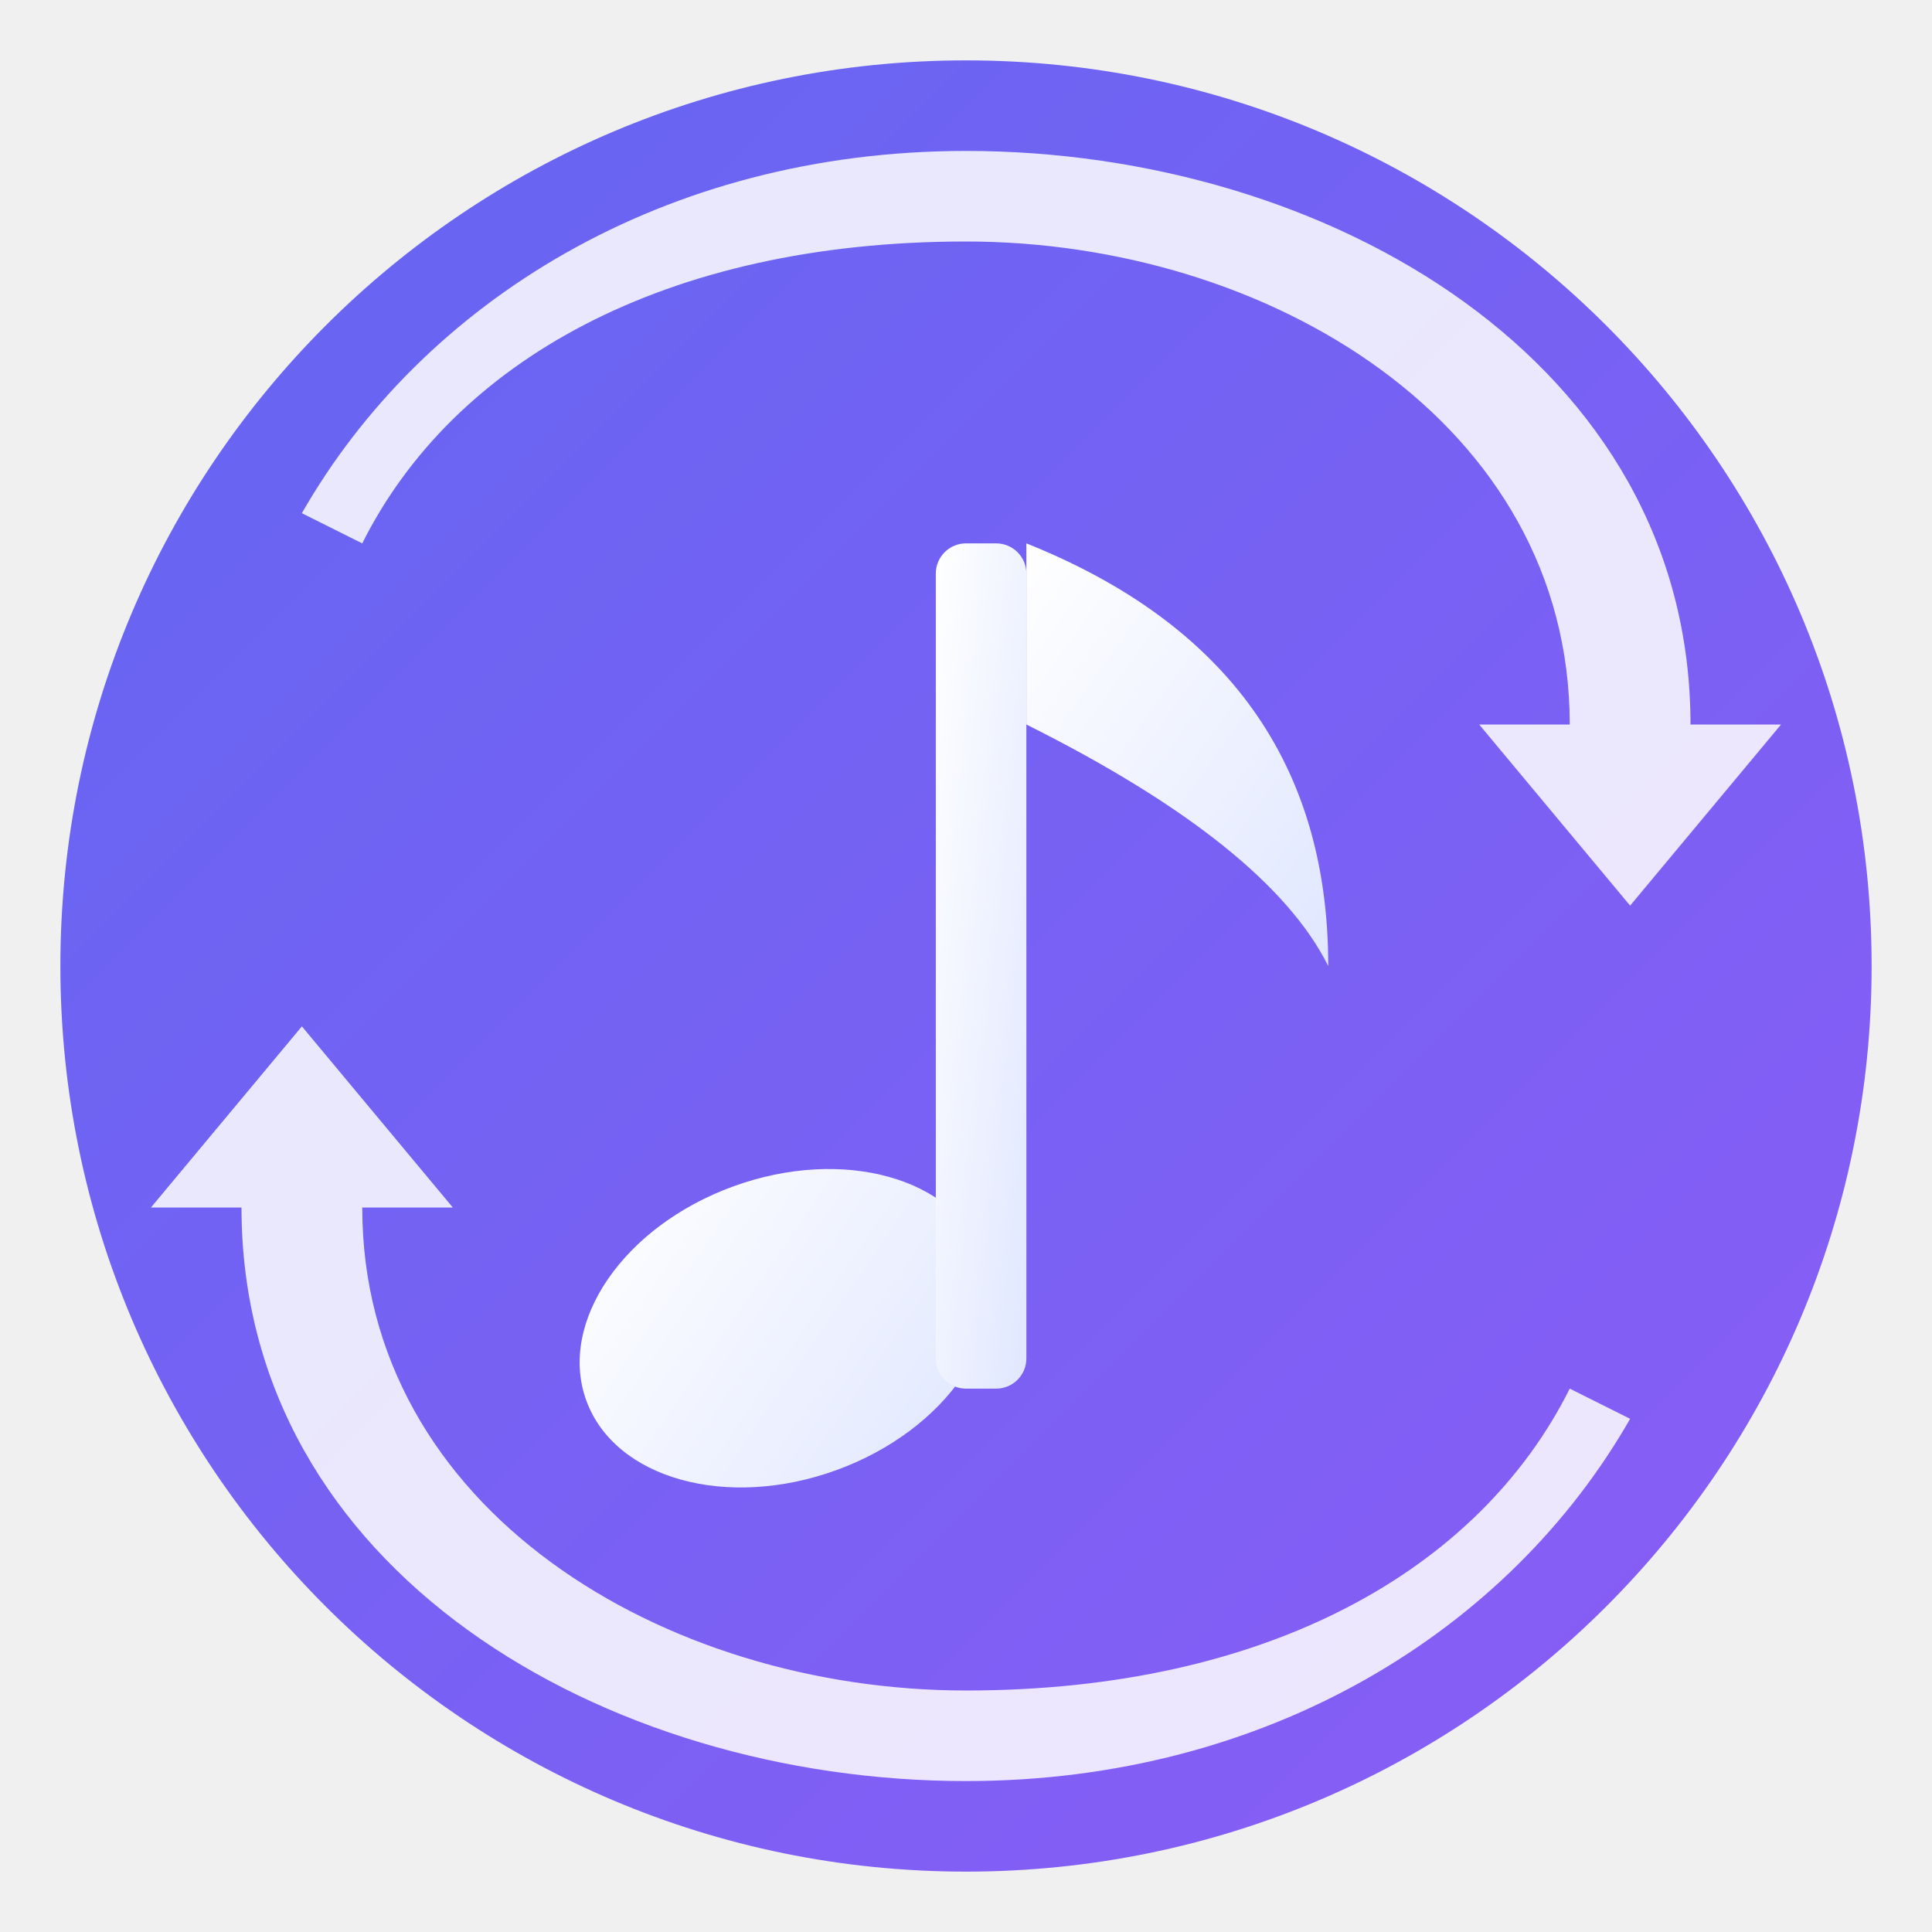
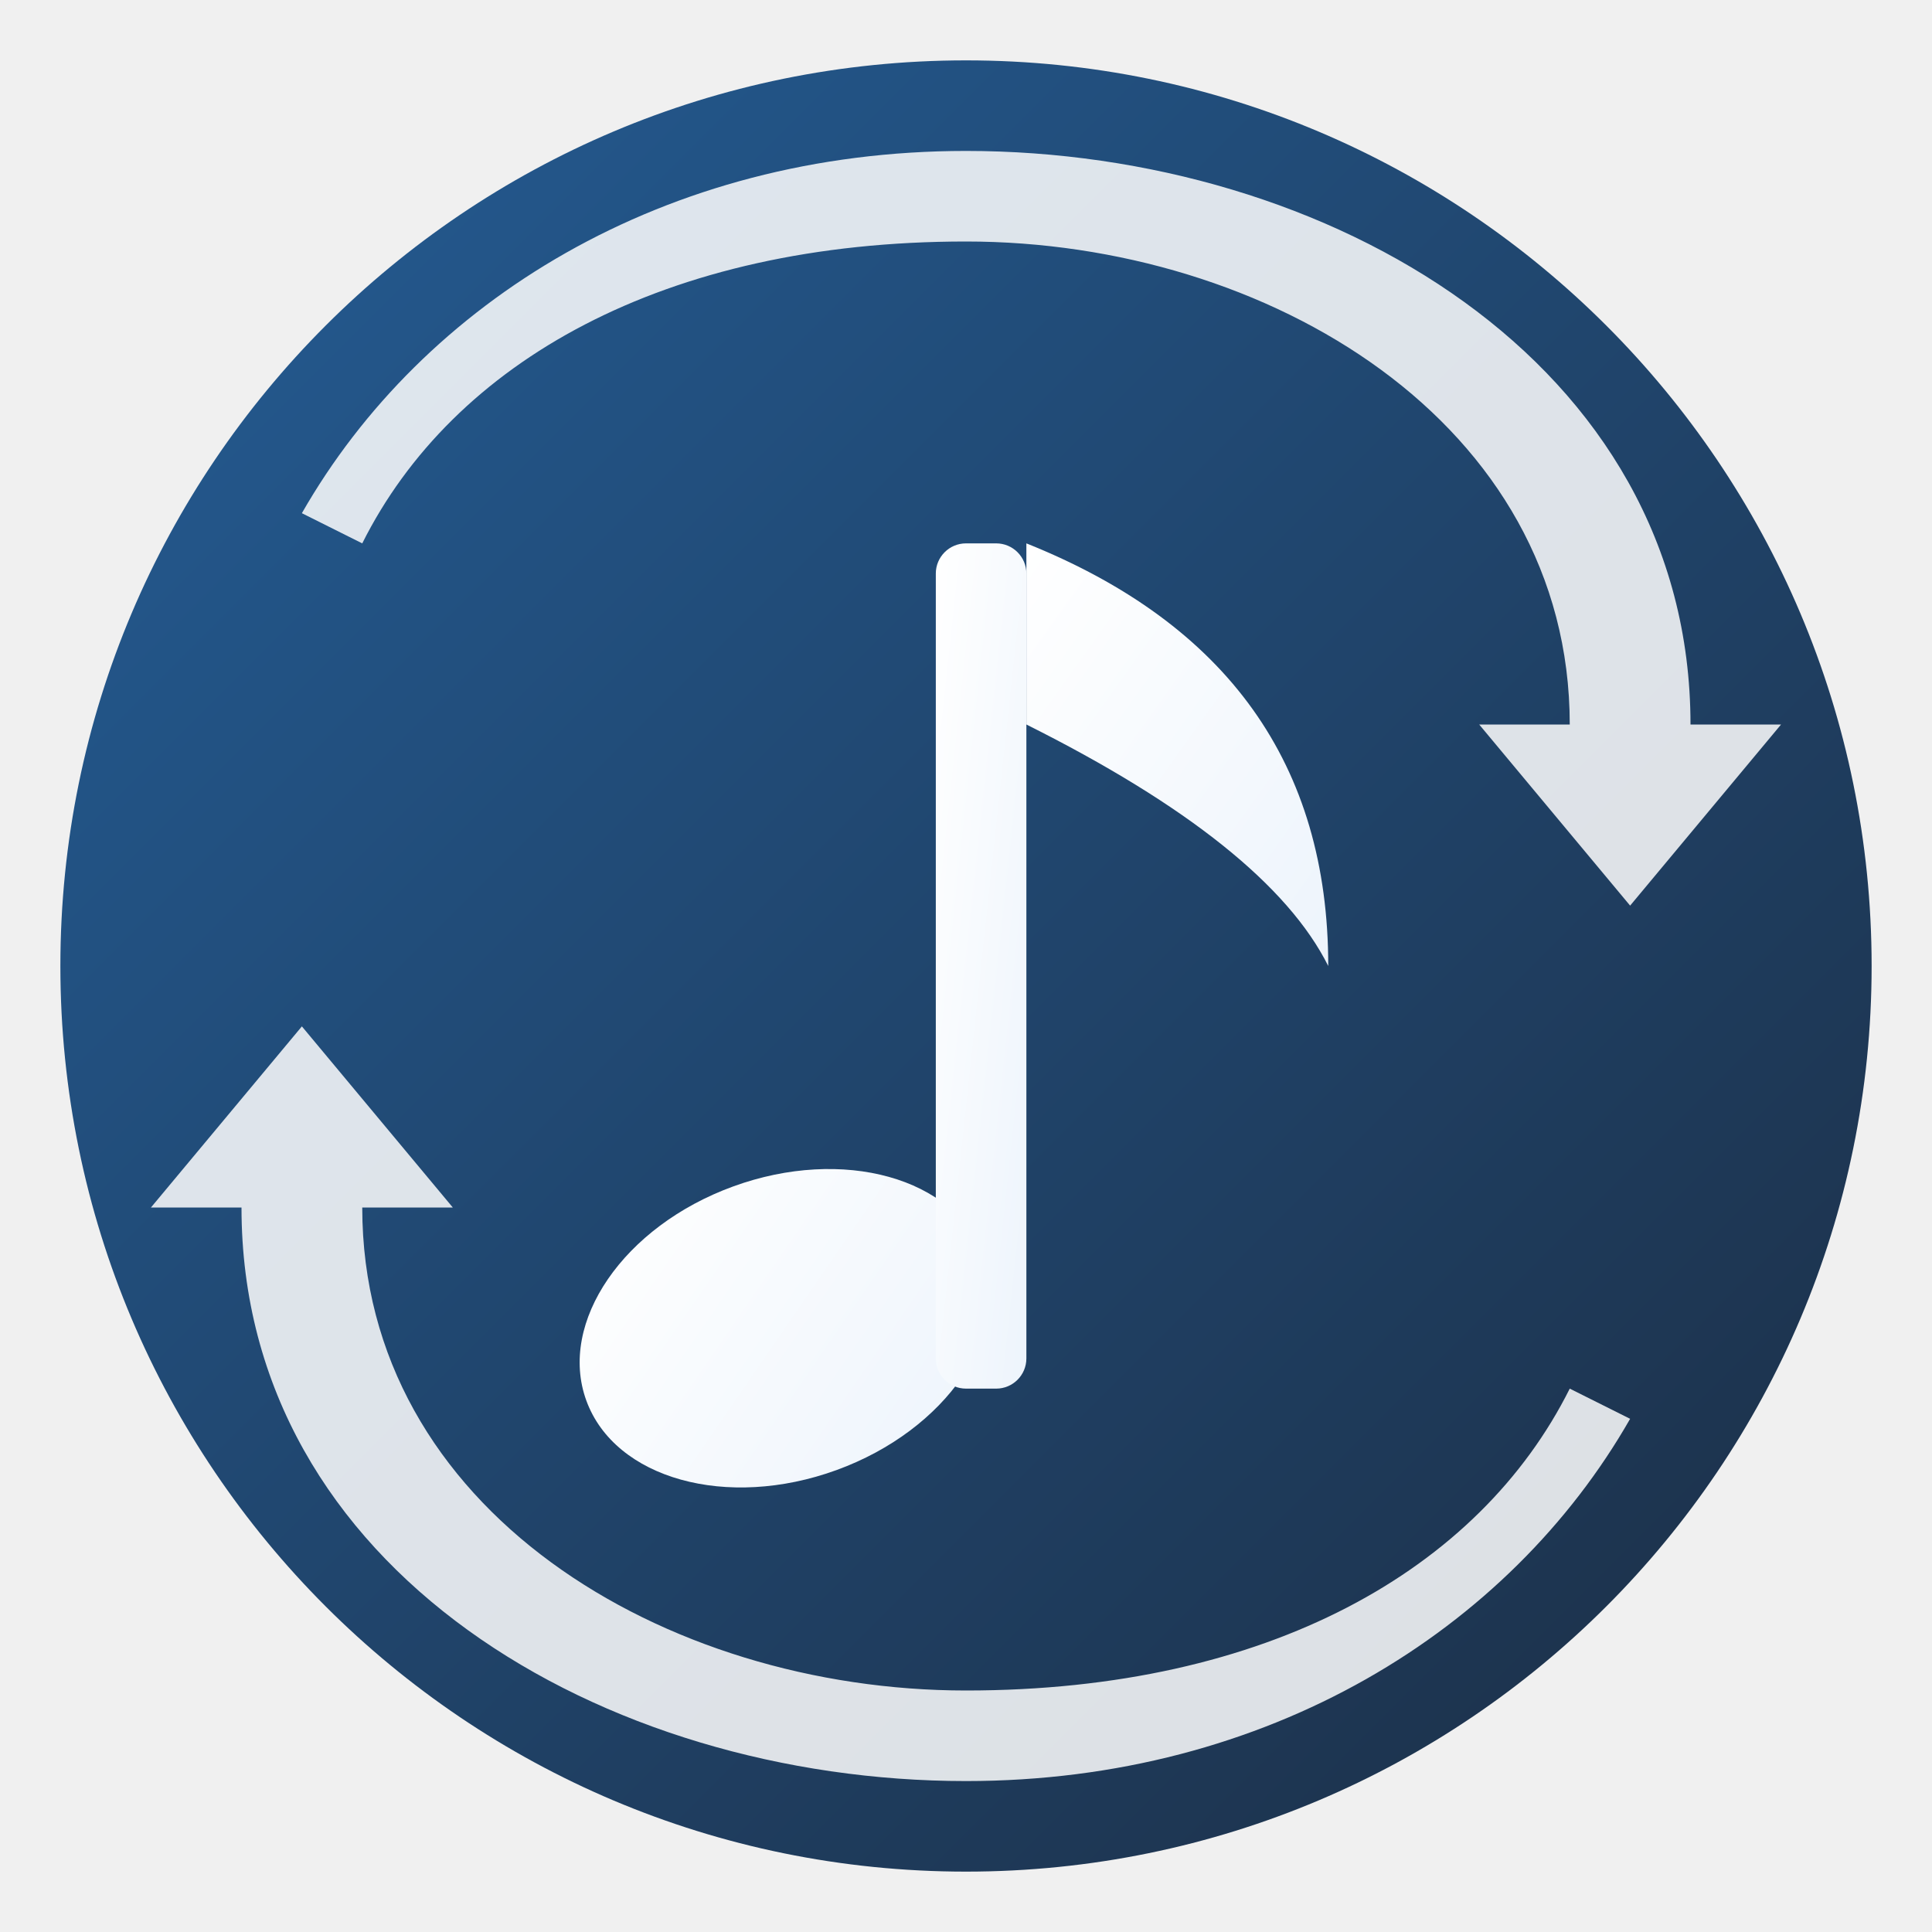
<svg xmlns="http://www.w3.org/2000/svg" viewBox="0 0 64 64">
  <defs>
    <linearGradient id="bgGrad" x1="0%" y1="0%" x2="100%" y2="100%">
-       <stop offset="0%" style="stop-color:#6366f1" />
-       <stop offset="100%" style="stop-color:#8b5cf6" />
+       <stop offset="0%" style="stop-color:#245d96" />
+       <stop offset="100%" style="stop-color:#1c2d43" />
    </linearGradient>
    <linearGradient id="noteGrad" x1="0%" y1="0%" x2="100%" y2="100%">
      <stop offset="0%" style="stop-color:#ffffff" />
-       <stop offset="100%" style="stop-color:#e0e7ff" />
+       <stop offset="100%" style="stop-color:#edf4fc" />
    </linearGradient>
  </defs>
  <circle cx="32" cy="32" r="30" fill="url(#bgGrad)" />
  <g fill="url(#noteGrad)">
    <ellipse cx="26" cy="44" rx="7" ry="5" transform="rotate(-20 26 44)" />
    <rect x="31" y="18" width="3" height="28" rx="1" />
    <path d="M34 18 Q44 22 44 32 Q42 28 34 24 Z" />
  </g>
  <g fill="#ffffff" opacity="0.85">
    <path d="M56 24 C56 12 44 5 32 5 C22 5 14 10 10 17 L12 18 C15 12 22 8 32 8 C42 8 52 14 52 24 L49 24 L54 30 L59 24 Z" />
    <path d="M8 40 C8 52 20 59 32 59 C42 59 50 54 54 47 L52 46 C49 52 42 56 32 56 C22 56 12 50 12 40 L15 40 L10 34 L5 40 Z" />
  </g>
</svg>
